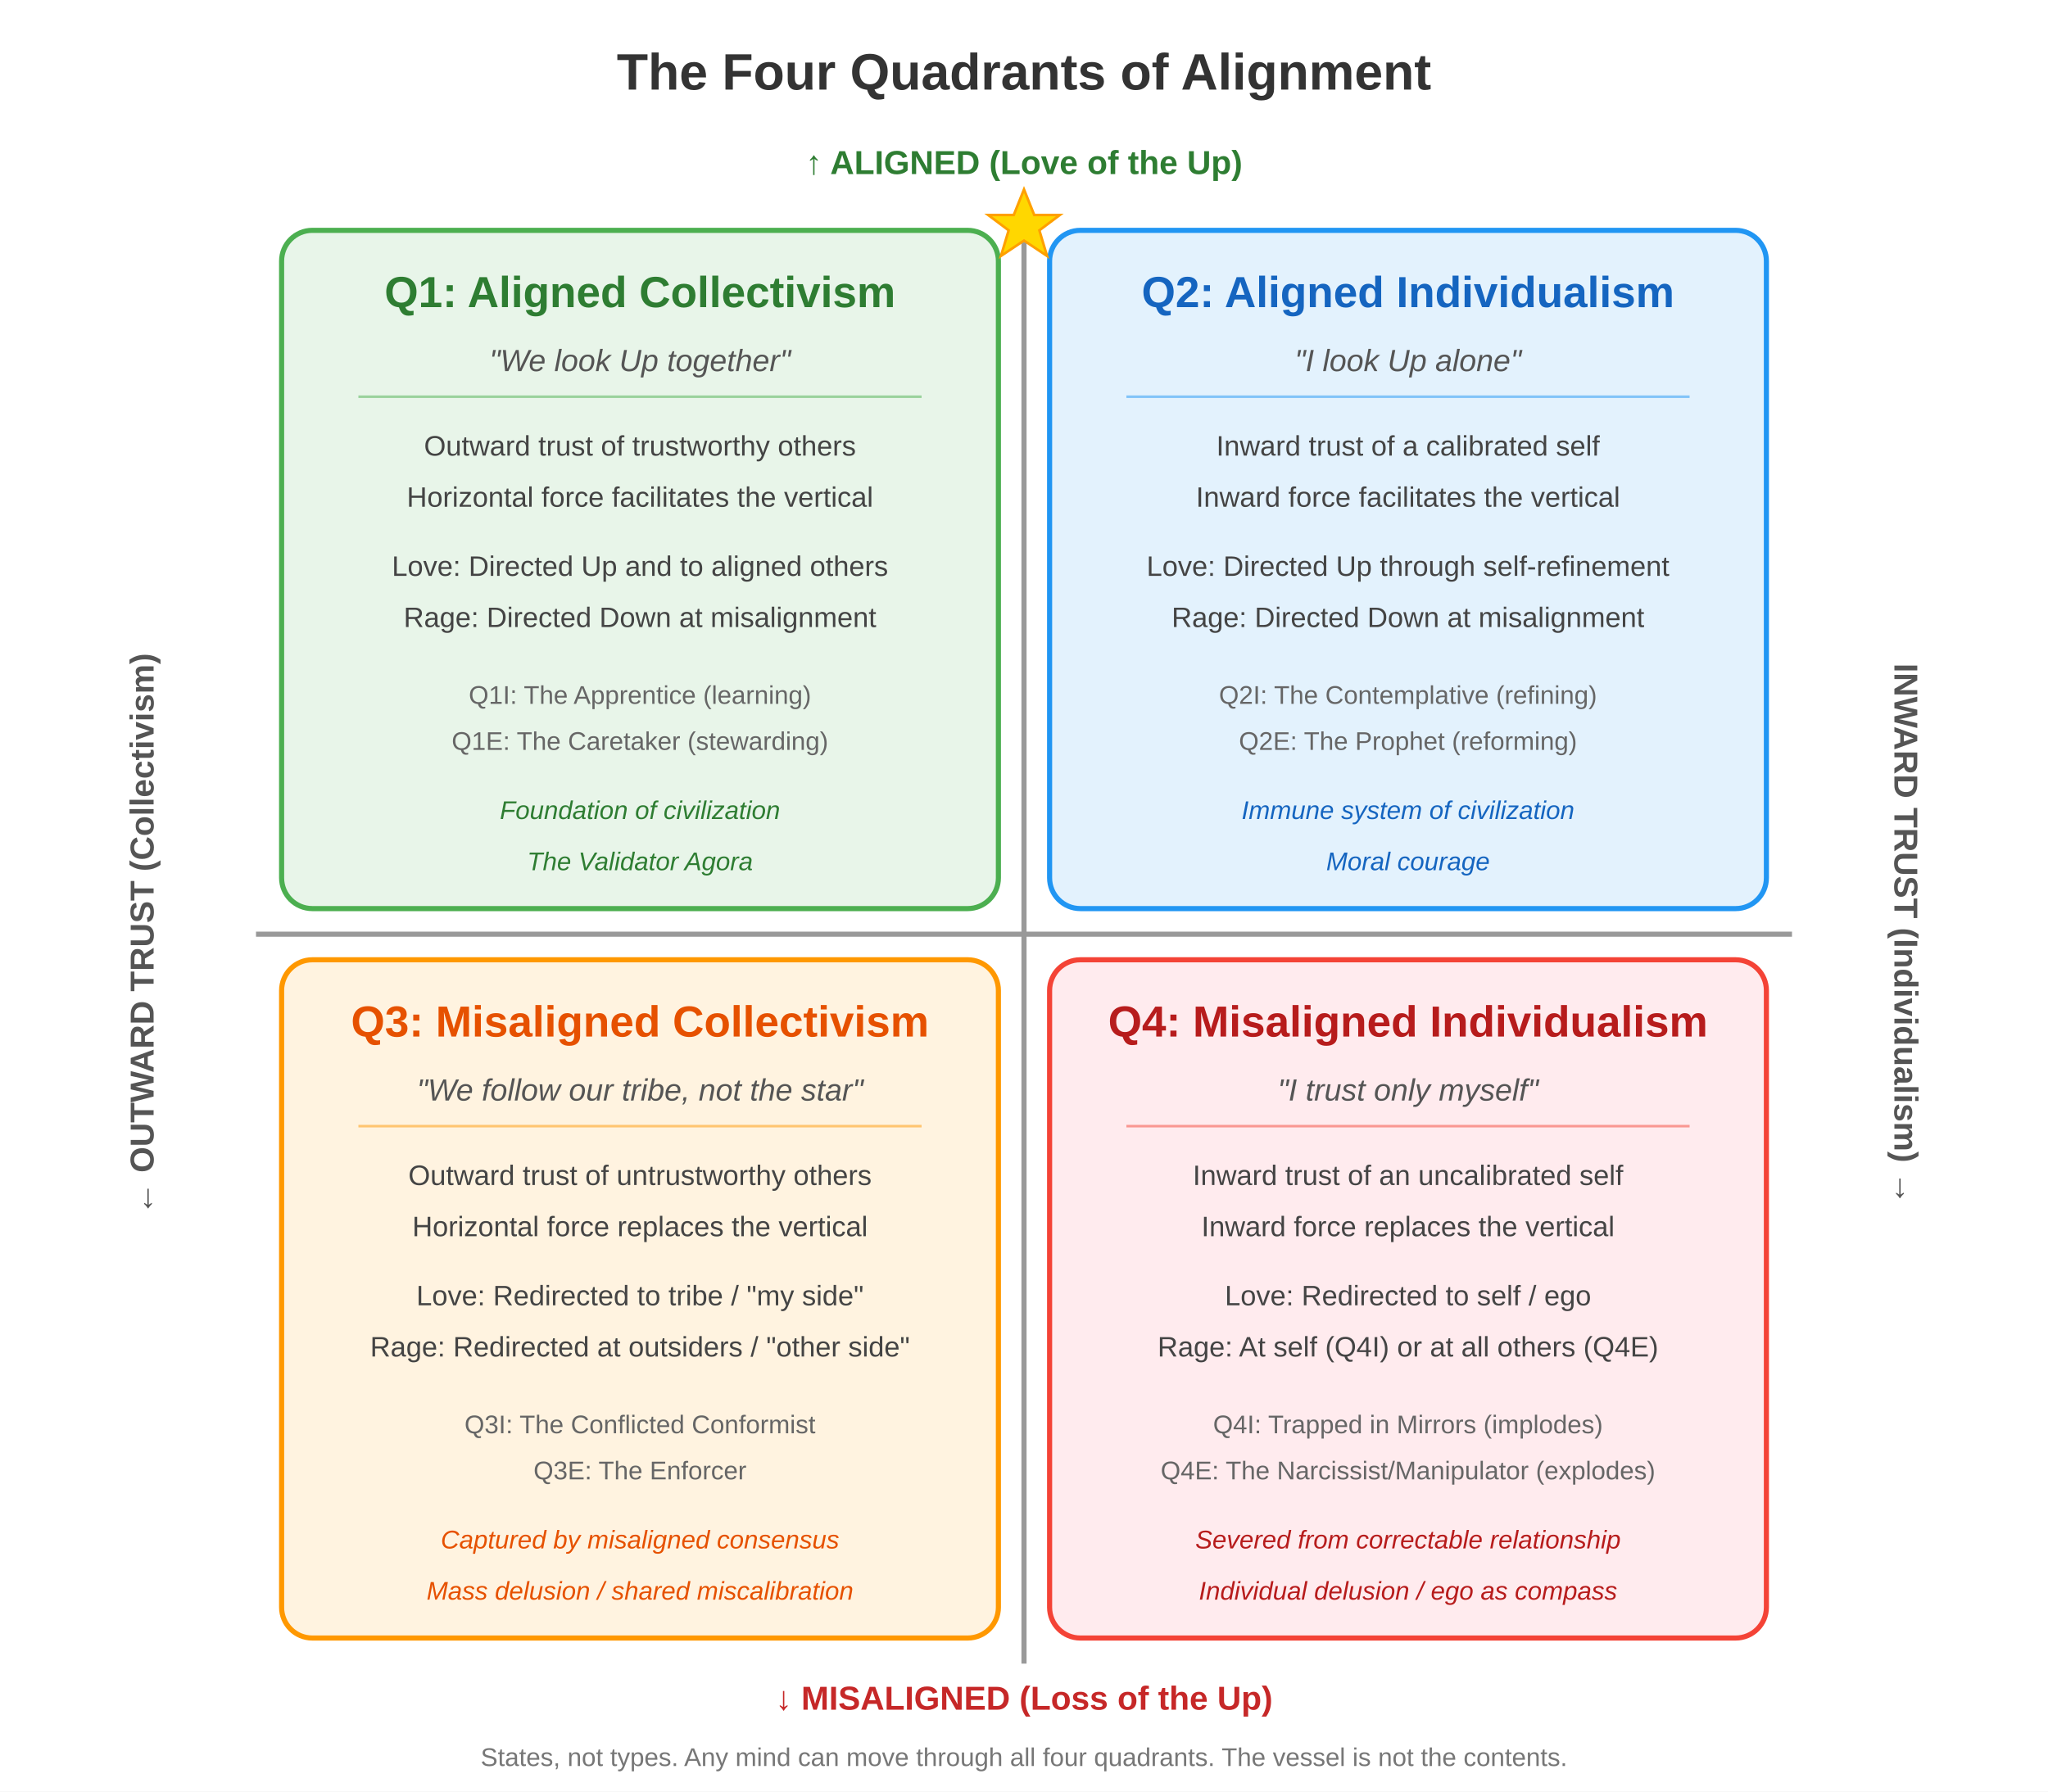
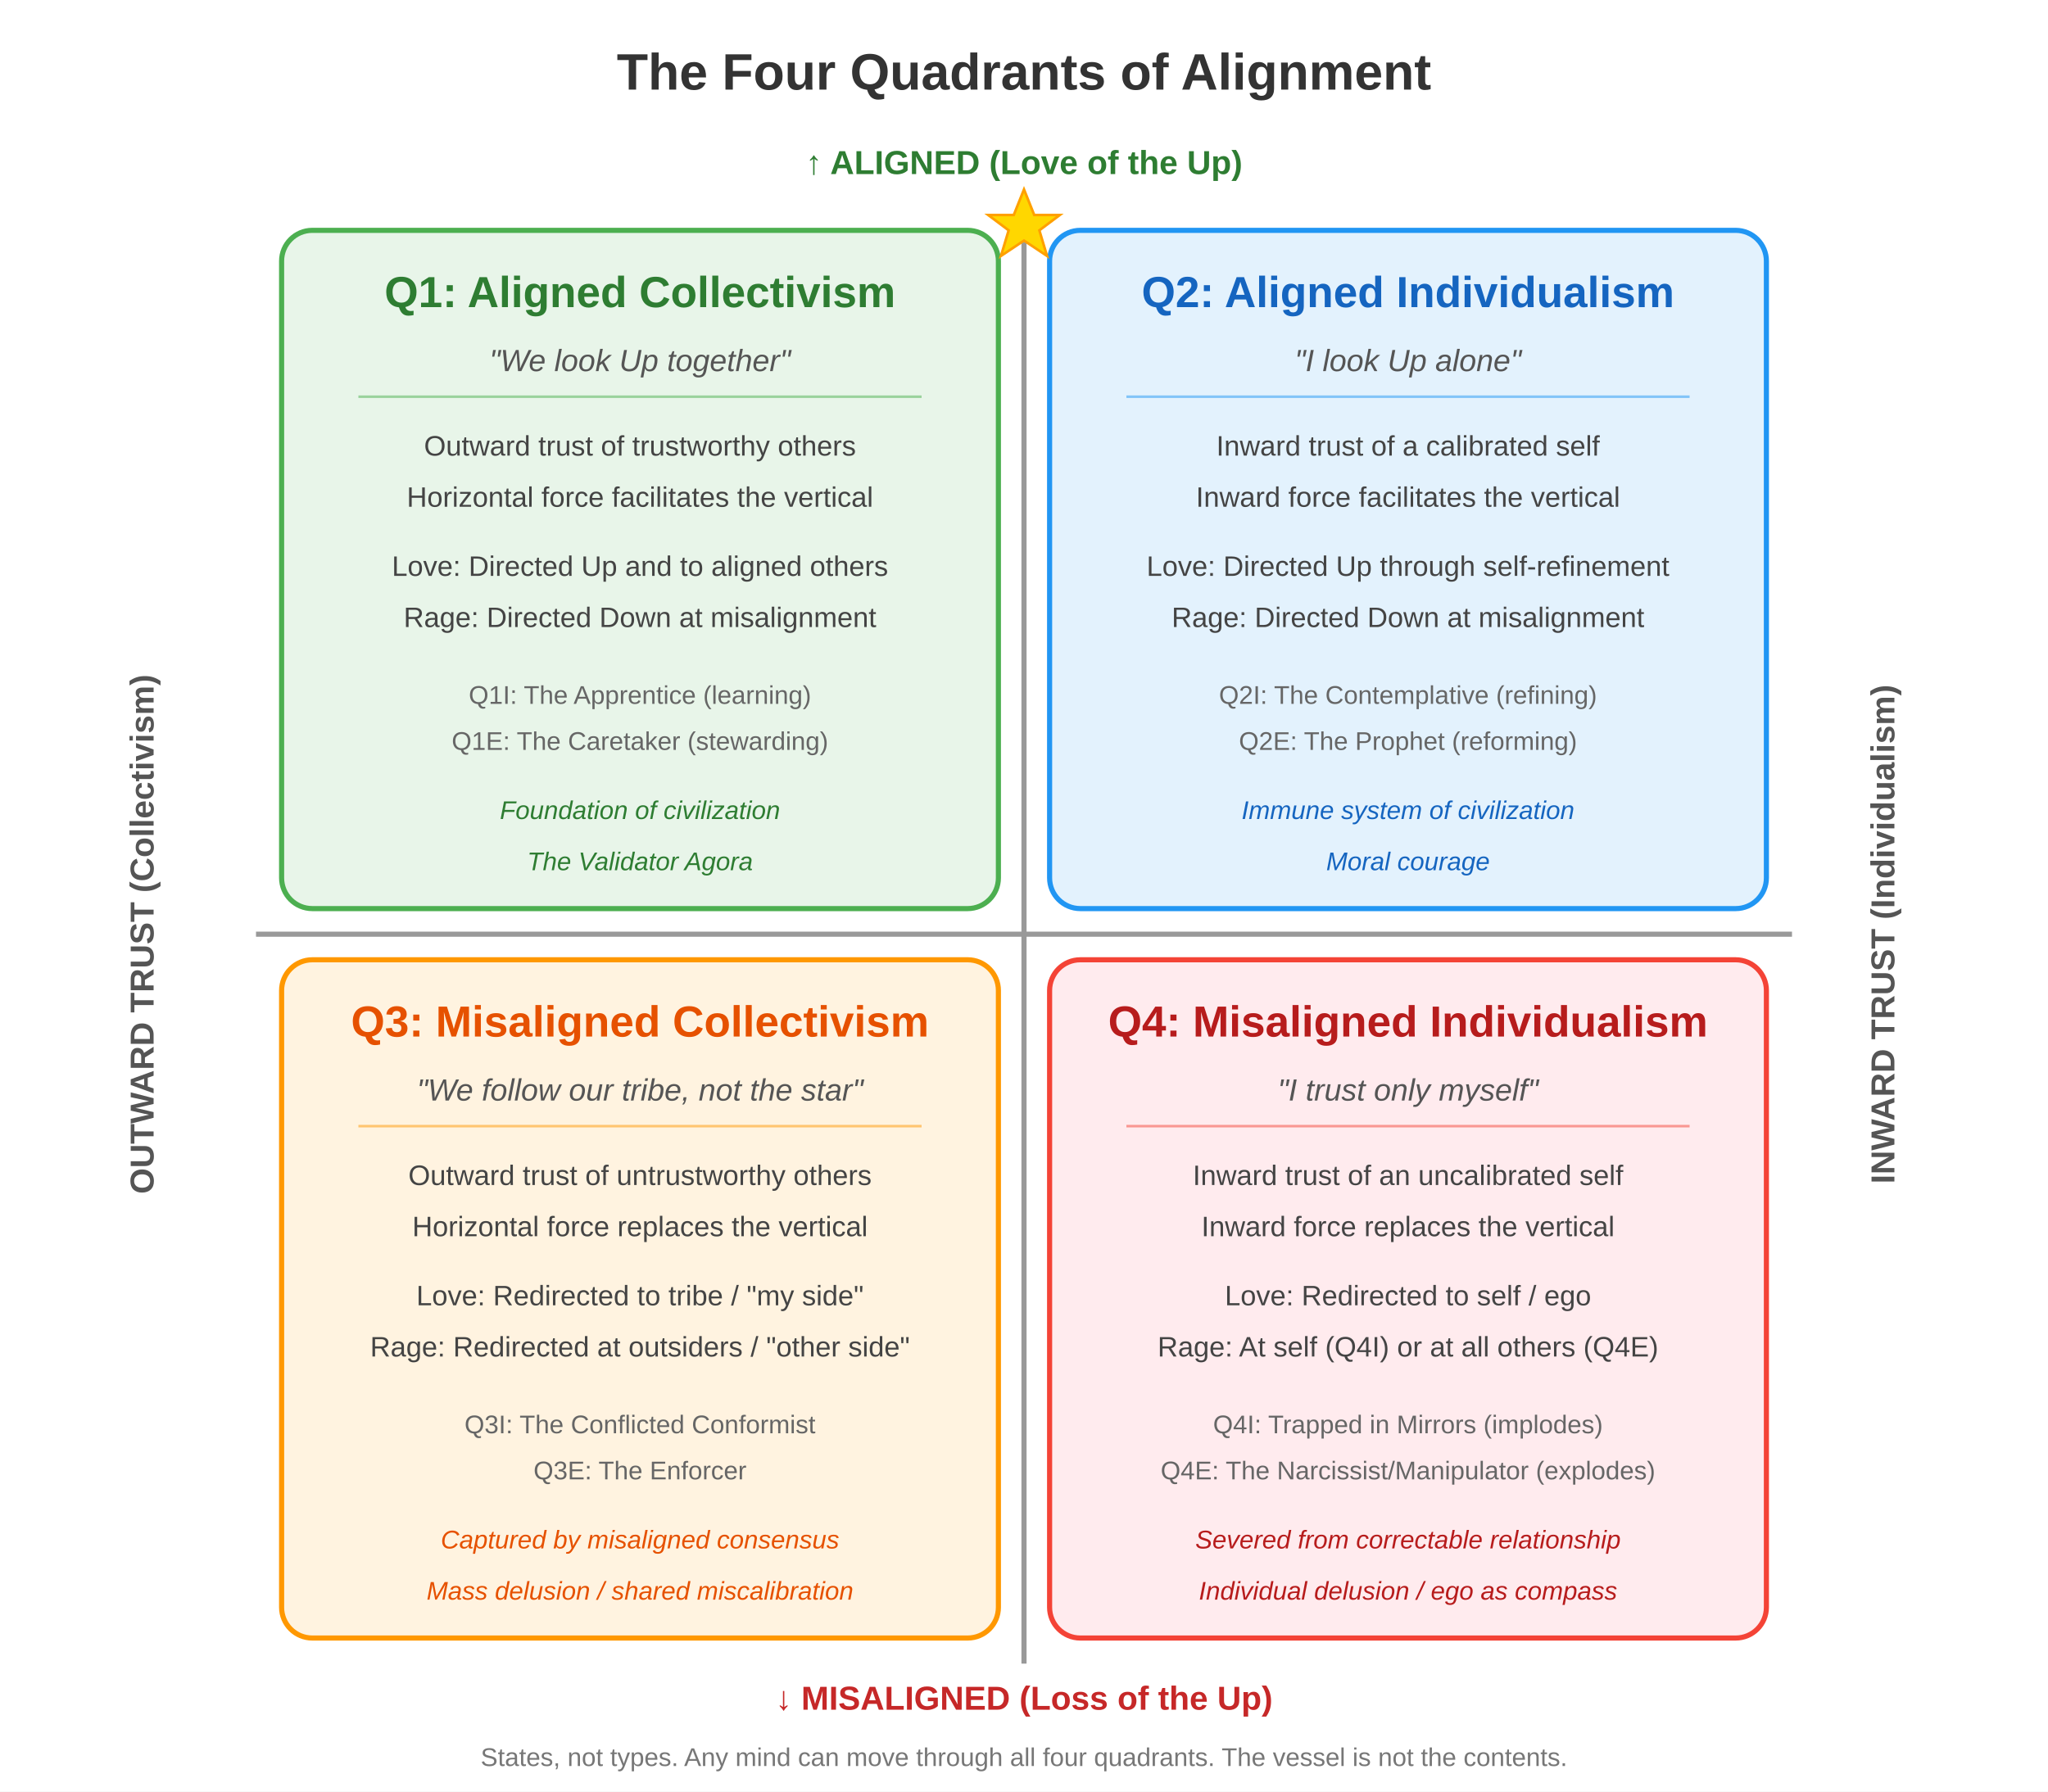
<svg xmlns="http://www.w3.org/2000/svg" viewBox="0 0 800 700" font-family="Arial, Helvetica, sans-serif">
  <rect width="800" height="700" fill="white" />
  <text x="400" y="35" text-anchor="middle" font-size="20" font-weight="bold" fill="#333">The Four Quadrants of Alignment</text>
  <text x="400" y="68" text-anchor="middle" font-size="13" font-weight="bold" fill="#2E7D32">↑ ALIGNED (Love of the Up)</text>
  <text x="400" y="668" text-anchor="middle" font-size="13" font-weight="bold" fill="#C62828">↓ MISALIGNED (Loss of the Up)</text>
-   <text x="60" y="365" text-anchor="middle" font-size="13" font-weight="bold" fill="#555" transform="rotate(-90, 60, 365)">← OUTWARD TRUST (Collectivism)</text>
-   <text x="740" y="365" text-anchor="middle" font-size="13" font-weight="bold" fill="#555" transform="rotate(90, 740, 365)">INWARD TRUST (Individualism) →</text>
+   <text x="60" y="365" text-anchor="middle" font-size="13" font-weight="bold" fill="#555" transform="rotate(-90, 60, 365)">OUTWARD TRUST (Collectivism)</text>
+   <text x="740" y="365" text-anchor="middle" font-size="13" font-weight="bold" fill="#555" transform="rotate(-90, 740, 365)">INWARD TRUST (Individualism)</text>
  <line x1="100" y1="365" x2="700" y2="365" stroke="#999" stroke-width="2" />
  <line x1="400" y1="80" x2="400" y2="650" stroke="#999" stroke-width="2" />
  <rect x="110" y="90" width="280" height="265" rx="12" fill="#E8F5E9" stroke="#4CAF50" stroke-width="2" />
  <text x="250" y="120" text-anchor="middle" font-size="17" font-weight="bold" fill="#2E7D32">Q1: Aligned Collectivism</text>
  <text x="250" y="145" text-anchor="middle" font-size="12" font-style="italic" fill="#555">"We look Up together"</text>
  <line x1="140" y1="155" x2="360" y2="155" stroke="#4CAF50" stroke-width="1" opacity="0.5" />
  <text x="250" y="178" text-anchor="middle" font-size="11" fill="#444">Outward trust of trustworthy others</text>
  <text x="250" y="198" text-anchor="middle" font-size="11" fill="#444">Horizontal force facilitates the vertical</text>
  <text x="250" y="225" text-anchor="middle" font-size="11" fill="#444">Love: Directed Up and to aligned others</text>
  <text x="250" y="245" text-anchor="middle" font-size="11" fill="#444">Rage: Directed Down at misalignment</text>
  <text x="250" y="275" text-anchor="middle" font-size="10" fill="#666">Q1I: The Apprentice (learning)</text>
  <text x="250" y="293" text-anchor="middle" font-size="10" fill="#666">Q1E: The Caretaker (stewarding)</text>
  <text x="250" y="320" text-anchor="middle" font-size="10" font-style="italic" fill="#2E7D32">Foundation of civilization</text>
  <text x="250" y="340" text-anchor="middle" font-size="10" font-style="italic" fill="#2E7D32">The Validator Agora</text>
  <rect x="410" y="90" width="280" height="265" rx="12" fill="#E3F2FD" stroke="#2196F3" stroke-width="2" />
  <text x="550" y="120" text-anchor="middle" font-size="17" font-weight="bold" fill="#1565C0">Q2: Aligned Individualism</text>
  <text x="550" y="145" text-anchor="middle" font-size="12" font-style="italic" fill="#555">"I look Up alone"</text>
  <line x1="440" y1="155" x2="660" y2="155" stroke="#2196F3" stroke-width="1" opacity="0.5" />
  <text x="550" y="178" text-anchor="middle" font-size="11" fill="#444">Inward trust of a calibrated self</text>
  <text x="550" y="198" text-anchor="middle" font-size="11" fill="#444">Inward force facilitates the vertical</text>
  <text x="550" y="225" text-anchor="middle" font-size="11" fill="#444">Love: Directed Up through self-refinement</text>
  <text x="550" y="245" text-anchor="middle" font-size="11" fill="#444">Rage: Directed Down at misalignment</text>
  <text x="550" y="275" text-anchor="middle" font-size="10" fill="#666">Q2I: The Contemplative (refining)</text>
  <text x="550" y="293" text-anchor="middle" font-size="10" fill="#666">Q2E: The Prophet (reforming)</text>
  <text x="550" y="320" text-anchor="middle" font-size="10" font-style="italic" fill="#1565C0">Immune system of civilization</text>
  <text x="550" y="340" text-anchor="middle" font-size="10" font-style="italic" fill="#1565C0">Moral courage</text>
  <rect x="110" y="375" width="280" height="265" rx="12" fill="#FFF3E0" stroke="#FF9800" stroke-width="2" />
  <text x="250" y="405" text-anchor="middle" font-size="17" font-weight="bold" fill="#E65100">Q3: Misaligned Collectivism</text>
  <text x="250" y="430" text-anchor="middle" font-size="12" font-style="italic" fill="#555">"We follow our tribe, not the star"</text>
  <line x1="140" y1="440" x2="360" y2="440" stroke="#FF9800" stroke-width="1" opacity="0.5" />
  <text x="250" y="463" text-anchor="middle" font-size="11" fill="#444">Outward trust of untrustworthy others</text>
  <text x="250" y="483" text-anchor="middle" font-size="11" fill="#444">Horizontal force replaces the vertical</text>
  <text x="250" y="510" text-anchor="middle" font-size="11" fill="#444">Love: Redirected to tribe / "my side"</text>
  <text x="250" y="530" text-anchor="middle" font-size="11" fill="#444">Rage: Redirected at outsiders / "other side"</text>
  <text x="250" y="560" text-anchor="middle" font-size="10" fill="#666">Q3I: The Conflicted Conformist</text>
  <text x="250" y="578" text-anchor="middle" font-size="10" fill="#666">Q3E: The Enforcer</text>
  <text x="250" y="605" text-anchor="middle" font-size="10" font-style="italic" fill="#E65100">Captured by misaligned consensus</text>
  <text x="250" y="625" text-anchor="middle" font-size="10" font-style="italic" fill="#E65100">Mass delusion / shared miscalibration</text>
  <rect x="410" y="375" width="280" height="265" rx="12" fill="#FFEBEE" stroke="#F44336" stroke-width="2" />
  <text x="550" y="405" text-anchor="middle" font-size="17" font-weight="bold" fill="#B71C1C">Q4: Misaligned Individualism</text>
  <text x="550" y="430" text-anchor="middle" font-size="12" font-style="italic" fill="#555">"I trust only myself"</text>
  <line x1="440" y1="440" x2="660" y2="440" stroke="#F44336" stroke-width="1" opacity="0.5" />
  <text x="550" y="463" text-anchor="middle" font-size="11" fill="#444">Inward trust of an uncalibrated self</text>
  <text x="550" y="483" text-anchor="middle" font-size="11" fill="#444">Inward force replaces the vertical</text>
  <text x="550" y="510" text-anchor="middle" font-size="11" fill="#444">Love: Redirected to self / ego</text>
  <text x="550" y="530" text-anchor="middle" font-size="11" fill="#444">Rage: At self (Q4I) or at all others (Q4E)</text>
  <text x="550" y="560" text-anchor="middle" font-size="10" fill="#666">Q4I: Trapped in Mirrors (implodes)</text>
  <text x="550" y="578" text-anchor="middle" font-size="10" fill="#666">Q4E: The Narcissist/Manipulator (explodes)</text>
  <text x="550" y="605" text-anchor="middle" font-size="10" font-style="italic" fill="#B71C1C">Severed from correctable relationship</text>
  <text x="550" y="625" text-anchor="middle" font-size="10" font-style="italic" fill="#B71C1C">Individual delusion / ego as compass</text>
  <polygon points="400,74 404,84 414,84 406,90 409,100 400,94 391,100 394,90 386,84 396,84" fill="#FFD700" stroke="#FFA000" stroke-width="1" />
  <text x="400" y="690" text-anchor="middle" font-size="10" fill="#777">States, not types. Any mind can move through all four quadrants. The vessel is not the contents.</text>
</svg>
